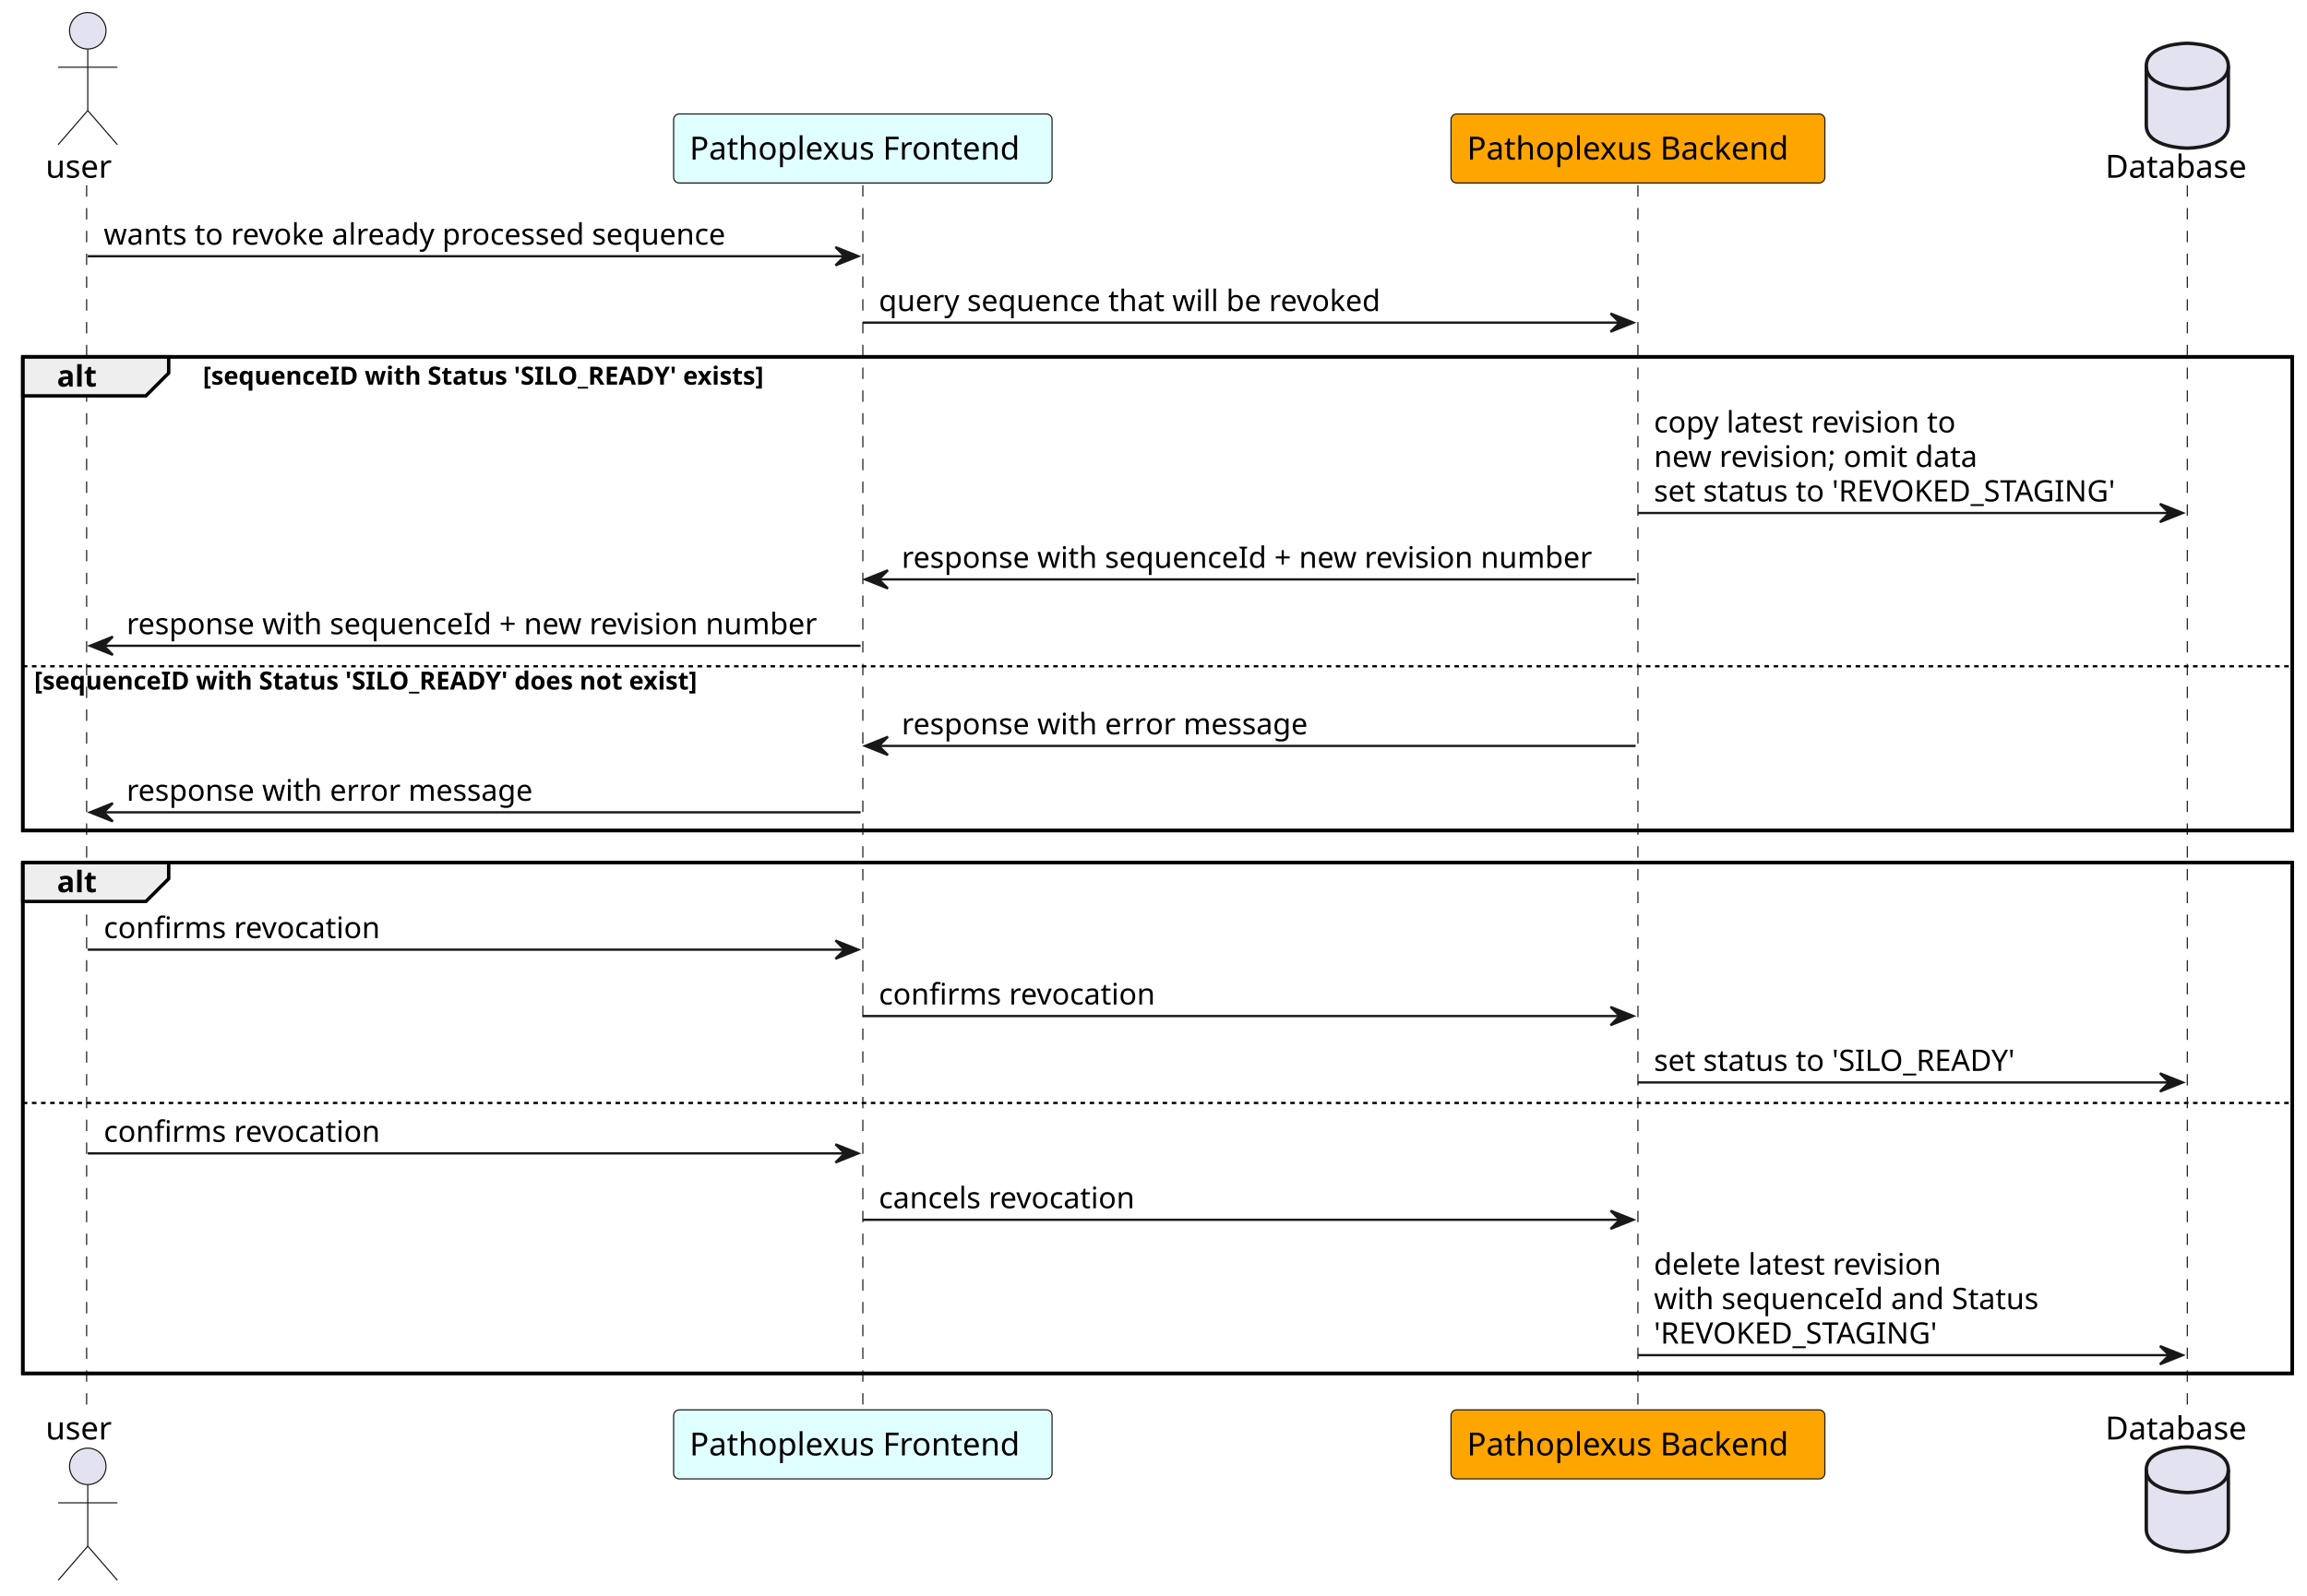
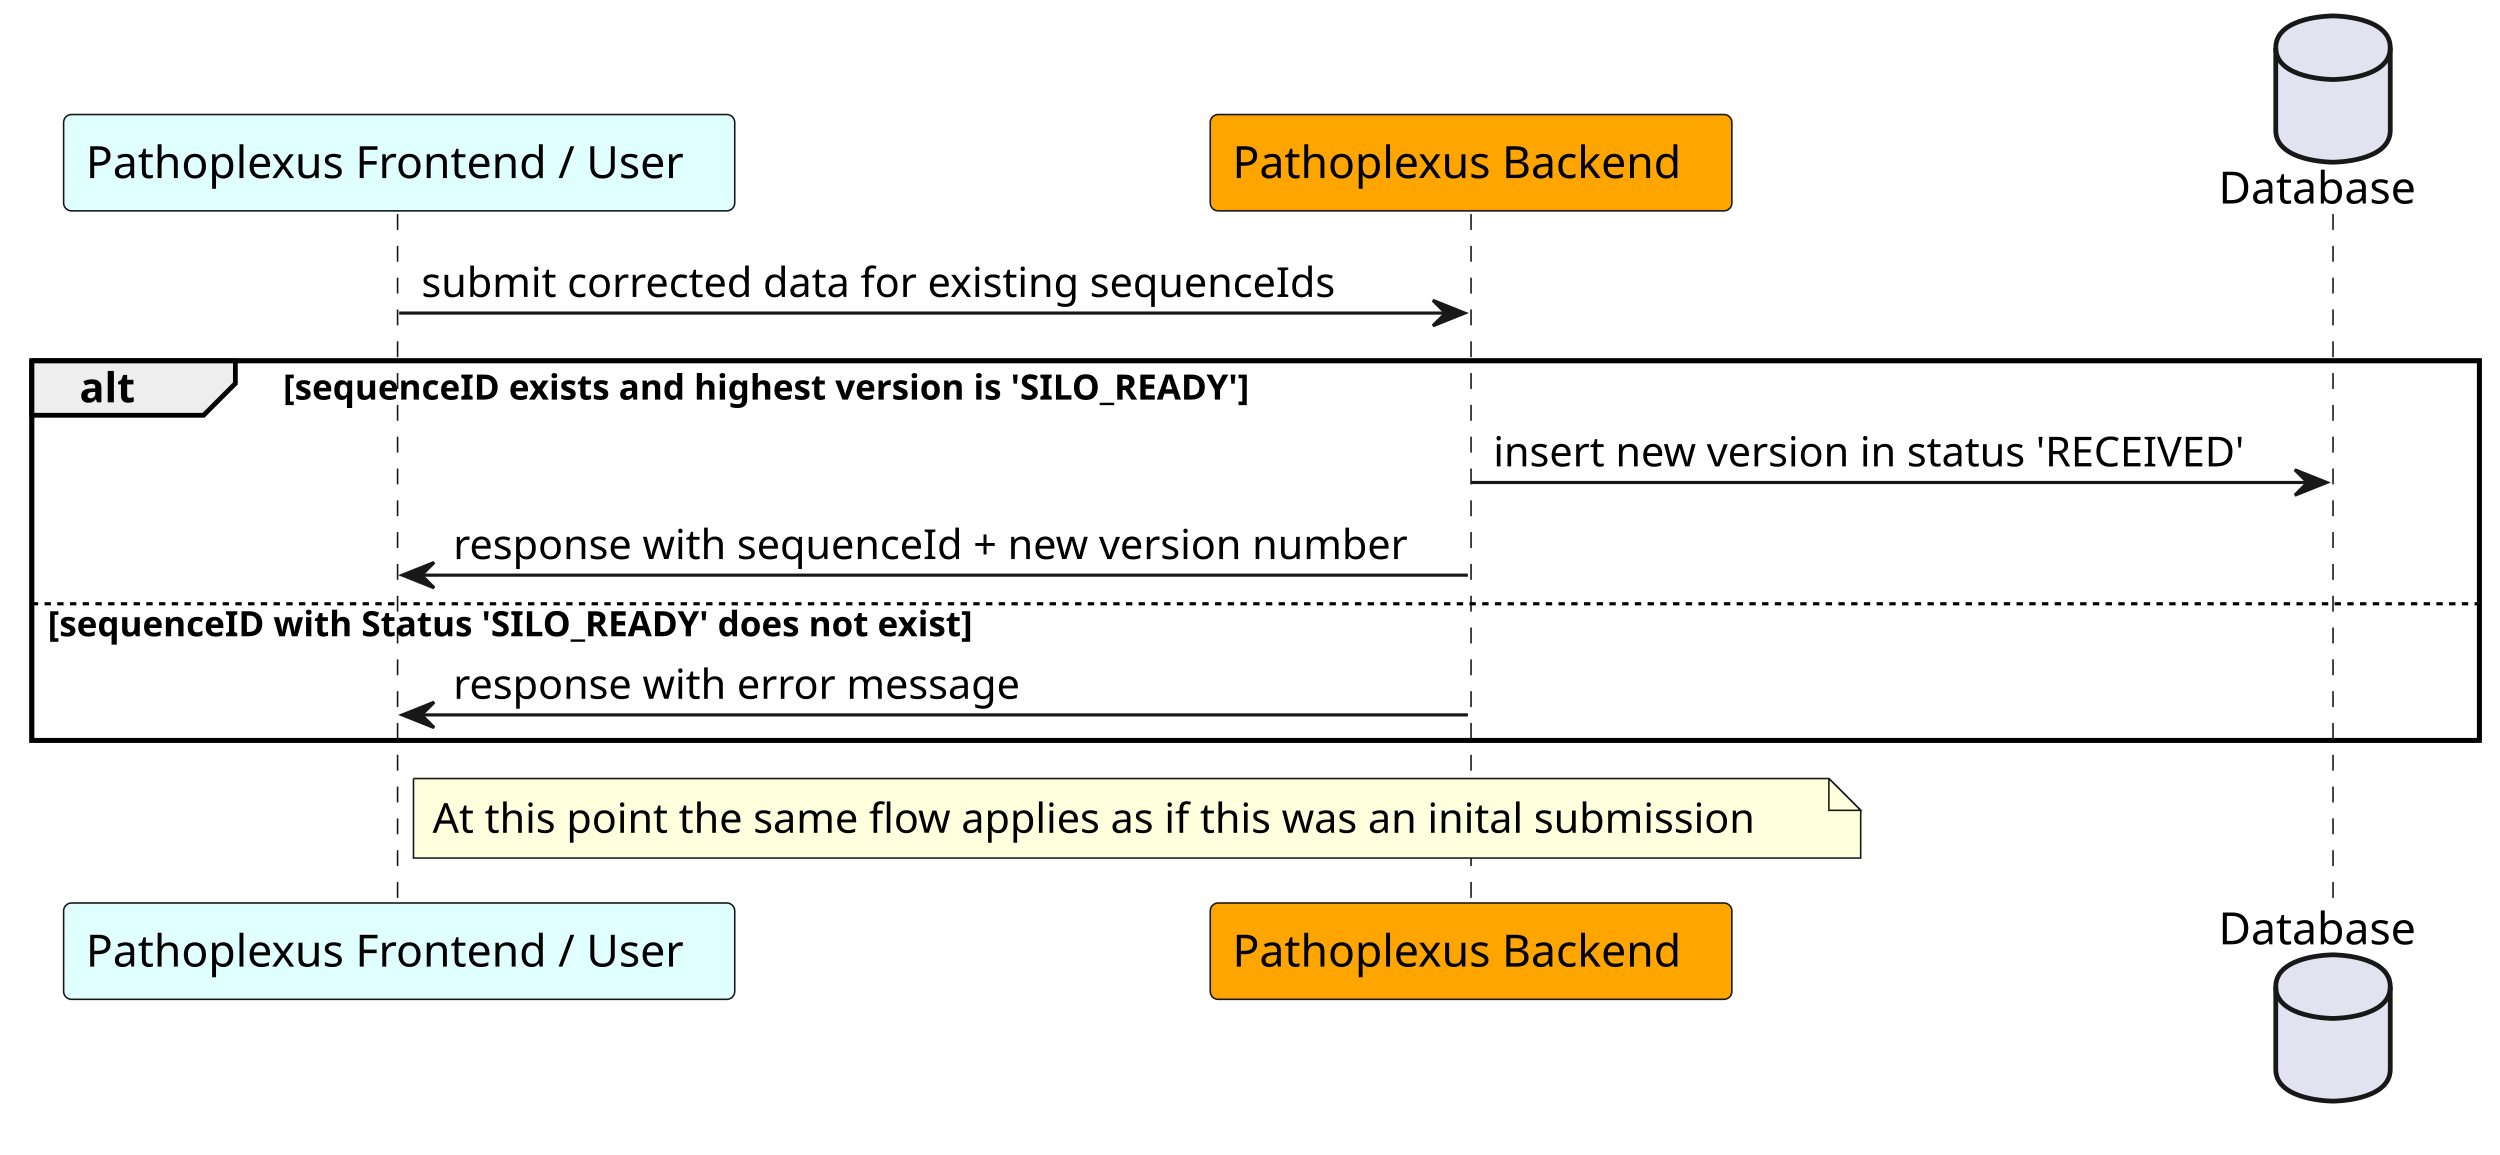
- <svg xmlns="http://www.w3.org/2000/svg" contentStyleType="text/css" height="700px" preserveAspectRatio="none" style="width:1012px;height:700px;background:#FFFFFF;" version="1.1" viewBox="0 0 1012 700" width="1012px" zoomAndPan="magnify">
+ <svg xmlns="http://www.w3.org/2000/svg" contentStyleType="text/css" height="363px" preserveAspectRatio="none" style="width:786px;height:363px;background:#FFFFFF;" version="1.1" viewBox="0 0 786 363" width="786px" zoomAndPan="magnify">
  <defs />
  <g>
-     <rect fill="none" height="207.867" style="stroke:#000000;stroke-width:1.5;" width="995.5" x="10" y="156.562" />
-     <rect fill="none" height="224.195" style="stroke:#000000;stroke-width:1.5;" width="995.5" x="10" y="378.43" />
-     <line style="stroke:#181818;stroke-width:0.5;stroke-dasharray:5.0,5.0;" x1="38" x2="38" y1="81.297" y2="619.625" />
-     <line style="stroke:#181818;stroke-width:0.5;stroke-dasharray:5.0,5.0;" x1="378.5" x2="378.5" y1="81.297" y2="619.625" />
-     <line style="stroke:#181818;stroke-width:0.5;stroke-dasharray:5.0,5.0;" x1="718.5" x2="718.5" y1="81.297" y2="619.625" />
-     <line style="stroke:#181818;stroke-width:0.5;stroke-dasharray:5.0,5.0;" x1="959.5" x2="959.5" y1="81.297" y2="619.625" />
-     <text fill="#000000" font-family="sans-serif" font-size="14" lengthAdjust="spacing" textLength="31" x="20" y="77.995">user</text>
-     <ellipse cx="38.5" cy="13.5" fill="#E2E2F0" rx="8" ry="8" style="stroke:#181818;stroke-width:0.5;" />
-     <path d="M38.5,21.5 L38.5,48.5 M25.5,29.5 L51.5,29.5 M38.5,48.5 L25.5,63.5 M38.5,48.5 L51.5,63.5 " fill="none" style="stroke:#181818;stroke-width:0.5;" />
-     <text fill="#000000" font-family="sans-serif" font-size="14" lengthAdjust="spacing" textLength="31" x="20" y="631.62">user</text>
-     <ellipse cx="38.5" cy="643.422" fill="#E2E2F0" rx="8" ry="8" style="stroke:#181818;stroke-width:0.5;" />
-     <path d="M38.5,651.422 L38.5,678.422 M25.5,659.422 L51.5,659.422 M38.5,678.422 L25.5,693.422 M38.5,678.422 L51.5,693.422 " fill="none" style="stroke:#181818;stroke-width:0.5;" />
-     <rect fill="#E0FFFF" height="30.297" rx="2.5" ry="2.5" style="stroke:#181818;stroke-width:0.5;" width="166" x="295.5" y="50" />
-     <text fill="#000000" font-family="sans-serif" font-size="14" lengthAdjust="spacing" textLength="152" x="302.5" y="69.995">Pathoplexus Frontend</text>
-     <rect fill="#E0FFFF" height="30.297" rx="2.5" ry="2.5" style="stroke:#181818;stroke-width:0.5;" width="166" x="295.5" y="618.625" />
-     <text fill="#000000" font-family="sans-serif" font-size="14" lengthAdjust="spacing" textLength="152" x="302.5" y="638.62">Pathoplexus Frontend</text>
-     <rect fill="#FFA500" height="30.297" rx="2.5" ry="2.5" style="stroke:#181818;stroke-width:0.5;" width="164" x="636.5" y="50" />
-     <text fill="#000000" font-family="sans-serif" font-size="14" lengthAdjust="spacing" textLength="150" x="643.5" y="69.995">Pathoplexus Backend</text>
-     <rect fill="#FFA500" height="30.297" rx="2.5" ry="2.5" style="stroke:#181818;stroke-width:0.5;" width="164" x="636.5" y="618.625" />
-     <text fill="#000000" font-family="sans-serif" font-size="14" lengthAdjust="spacing" textLength="150" x="643.5" y="638.62">Pathoplexus Backend</text>
-     <text fill="#000000" font-family="sans-serif" font-size="14" lengthAdjust="spacing" textLength="66" x="923.5" y="77.995">Database</text>
-     <path d="M941.5,29 C941.5,19 959.5,19 959.5,19 C959.5,19 977.5,19 977.5,29 L977.5,55 C977.5,65 959.5,65 959.5,65 C959.5,65 941.5,65 941.5,55 L941.5,29 " fill="#E2E2F0" style="stroke:#181818;stroke-width:1.5;" />
-     <path d="M941.5,29 C941.5,39 959.5,39 959.5,39 C959.5,39 977.5,39 977.5,29 " fill="none" style="stroke:#181818;stroke-width:1.5;" />
-     <text fill="#000000" font-family="sans-serif" font-size="14" lengthAdjust="spacing" textLength="66" x="923.5" y="631.62">Database</text>
-     <path d="M941.5,644.922 C941.5,634.922 959.5,634.922 959.5,634.922 C959.5,634.922 977.5,634.922 977.5,644.922 L977.5,670.922 C977.5,680.922 959.5,680.922 959.5,680.922 C959.5,680.922 941.5,680.922 941.5,670.922 L941.5,644.922 " fill="#E2E2F0" style="stroke:#181818;stroke-width:1.5;" />
-     <path d="M941.5,644.922 C941.5,654.922 959.5,654.922 959.5,654.922 C959.5,654.922 977.5,654.922 977.5,644.922 " fill="none" style="stroke:#181818;stroke-width:1.5;" />
-     <polygon fill="#181818" points="366.5,108.43,376.5,112.43,366.5,116.43,370.5,112.43" style="stroke:#181818;stroke-width:1.0;" />
-     <line style="stroke:#181818;stroke-width:1.0;" x1="38.5" x2="372.5" y1="112.43" y2="112.43" />
-     <text fill="#000000" font-family="sans-serif" font-size="13" lengthAdjust="spacing" textLength="288" x="45.5" y="107.364">wants to revoke already processed sequence</text>
-     <polygon fill="#181818" points="706.5,137.562,716.5,141.562,706.5,145.562,710.5,141.562" style="stroke:#181818;stroke-width:1.0;" />
-     <line style="stroke:#181818;stroke-width:1.0;" x1="378.5" x2="712.5" y1="141.562" y2="141.562" />
-     <text fill="#000000" font-family="sans-serif" font-size="13" lengthAdjust="spacing" textLength="229" x="385.5" y="136.497">query sequence that will be revoked</text>
-     <path d="M10,156.562 L74,156.562 L74,163.695 L64,173.695 L10,173.695 L10,156.562 " fill="#EEEEEE" style="stroke:#000000;stroke-width:1.5;" />
-     <rect fill="none" height="207.867" style="stroke:#000000;stroke-width:1.5;" width="995.5" x="10" y="156.562" />
-     <text fill="#000000" font-family="sans-serif" font-size="13" font-weight="bold" lengthAdjust="spacing" textLength="19" x="25" y="169.629">alt</text>
-     <text fill="#000000" font-family="sans-serif" font-size="11" font-weight="bold" lengthAdjust="spacing" textLength="290" x="89" y="168.773">[sequenceID with Status 'SILO_READY' exists]</text>
-     <polygon fill="#181818" points="947.5,221.094,957.5,225.094,947.5,229.094,951.5,225.094" style="stroke:#181818;stroke-width:1.0;" />
-     <line style="stroke:#181818;stroke-width:1.0;" x1="718.5" x2="953.5" y1="225.094" y2="225.094" />
-     <text fill="#000000" font-family="sans-serif" font-size="13" lengthAdjust="spacing" textLength="140" x="725.5" y="189.762">copy latest revision to</text>
-     <text fill="#000000" font-family="sans-serif" font-size="13" lengthAdjust="spacing" textLength="148" x="725.5" y="204.895">new revision; omit data</text>
-     <text fill="#000000" font-family="sans-serif" font-size="13" lengthAdjust="spacing" textLength="217" x="725.5" y="220.028">set status to 'REVOKED_STAGING'</text>
-     <polygon fill="#181818" points="389.5,250.227,379.5,254.227,389.5,258.227,385.5,254.227" style="stroke:#181818;stroke-width:1.0;" />
-     <line style="stroke:#181818;stroke-width:1.0;" x1="383.5" x2="717.5" y1="254.227" y2="254.227" />
-     <text fill="#000000" font-family="sans-serif" font-size="13" lengthAdjust="spacing" textLength="316" x="395.5" y="249.161">response with sequenceId + new revision number</text>
-     <polygon fill="#181818" points="49.5,279.359,39.5,283.359,49.5,287.359,45.5,283.359" style="stroke:#181818;stroke-width:1.0;" />
-     <line style="stroke:#181818;stroke-width:1.0;" x1="43.5" x2="377.5" y1="283.359" y2="283.359" />
-     <text fill="#000000" font-family="sans-serif" font-size="13" lengthAdjust="spacing" textLength="316" x="55.5" y="278.293">response with sequenceId + new revision number</text>
-     <line style="stroke:#000000;stroke-width:1.0;stroke-dasharray:2.0,2.0;" x1="10" x2="1005.5" y1="292.359" y2="292.359" />
-     <text fill="#000000" font-family="sans-serif" font-size="11" font-weight="bold" lengthAdjust="spacing" textLength="343" x="15" y="302.57">[sequenceID with Status 'SILO_READY' does not exist]</text>
-     <polygon fill="#181818" points="389.5,323.297,379.5,327.297,389.5,331.297,385.5,327.297" style="stroke:#181818;stroke-width:1.0;" />
-     <line style="stroke:#181818;stroke-width:1.0;" x1="383.5" x2="717.5" y1="327.297" y2="327.297" />
-     <text fill="#000000" font-family="sans-serif" font-size="13" lengthAdjust="spacing" textLength="186" x="395.5" y="322.231">response with error message</text>
-     <polygon fill="#181818" points="49.5,352.43,39.5,356.43,49.5,360.43,45.5,356.43" style="stroke:#181818;stroke-width:1.0;" />
-     <line style="stroke:#181818;stroke-width:1.0;" x1="43.5" x2="377.5" y1="356.43" y2="356.43" />
-     <text fill="#000000" font-family="sans-serif" font-size="13" lengthAdjust="spacing" textLength="186" x="55.5" y="351.364">response with error message</text>
-     <path d="M10,378.43 L74,378.43 L74,385.562 L64,395.562 L10,395.562 L10,378.43 " fill="#EEEEEE" style="stroke:#000000;stroke-width:1.5;" />
-     <rect fill="none" height="224.195" style="stroke:#000000;stroke-width:1.5;" width="995.5" x="10" y="378.43" />
-     <text fill="#000000" font-family="sans-serif" font-size="13" font-weight="bold" lengthAdjust="spacing" textLength="19" x="25" y="391.497">alt</text>
-     <polygon fill="#181818" points="366.5,412.695,376.5,416.695,366.5,420.695,370.5,416.695" style="stroke:#181818;stroke-width:1.0;" />
-     <line style="stroke:#181818;stroke-width:1.0;" x1="38.5" x2="372.5" y1="416.695" y2="416.695" />
-     <text fill="#000000" font-family="sans-serif" font-size="13" lengthAdjust="spacing" textLength="126" x="45.5" y="411.629">confirms revocation</text>
-     <polygon fill="#181818" points="706.5,441.828,716.5,445.828,706.5,449.828,710.5,445.828" style="stroke:#181818;stroke-width:1.0;" />
-     <line style="stroke:#181818;stroke-width:1.0;" x1="378.5" x2="712.5" y1="445.828" y2="445.828" />
-     <text fill="#000000" font-family="sans-serif" font-size="13" lengthAdjust="spacing" textLength="126" x="385.5" y="440.762">confirms revocation</text>
-     <polygon fill="#181818" points="947.5,470.961,957.5,474.961,947.5,478.961,951.5,474.961" style="stroke:#181818;stroke-width:1.0;" />
-     <line style="stroke:#181818;stroke-width:1.0;" x1="718.5" x2="953.5" y1="474.961" y2="474.961" />
-     <text fill="#000000" font-family="sans-serif" font-size="13" lengthAdjust="spacing" textLength="169" x="725.5" y="469.895">set status to 'SILO_READY'</text>
-     <line style="stroke:#000000;stroke-width:1.0;stroke-dasharray:2.0,2.0;" x1="10" x2="1005.5" y1="483.961" y2="483.961" />
-     <polygon fill="#181818" points="366.5,502.094,376.5,506.094,366.5,510.094,370.5,506.094" style="stroke:#181818;stroke-width:1.0;" />
-     <line style="stroke:#181818;stroke-width:1.0;" x1="38.5" x2="372.5" y1="506.094" y2="506.094" />
-     <text fill="#000000" font-family="sans-serif" font-size="13" lengthAdjust="spacing" textLength="126" x="45.5" y="501.028">confirms revocation</text>
-     <polygon fill="#181818" points="706.5,531.227,716.5,535.227,706.5,539.227,710.5,535.227" style="stroke:#181818;stroke-width:1.0;" />
-     <line style="stroke:#181818;stroke-width:1.0;" x1="378.5" x2="712.5" y1="535.227" y2="535.227" />
-     <text fill="#000000" font-family="sans-serif" font-size="13" lengthAdjust="spacing" textLength="119" x="385.5" y="530.161">cancels revocation</text>
-     <polygon fill="#181818" points="947.5,590.625,957.5,594.625,947.5,598.625,951.5,594.625" style="stroke:#181818;stroke-width:1.0;" />
-     <line style="stroke:#181818;stroke-width:1.0;" x1="718.5" x2="953.5" y1="594.625" y2="594.625" />
-     <text fill="#000000" font-family="sans-serif" font-size="13" lengthAdjust="spacing" textLength="133" x="725.5" y="559.293">delete latest revision</text>
-     <text fill="#000000" font-family="sans-serif" font-size="13" lengthAdjust="spacing" textLength="176" x="725.5" y="574.426">with sequenceId and Status</text>
-     <text fill="#000000" font-family="sans-serif" font-size="13" lengthAdjust="spacing" textLength="132" x="725.5" y="589.559">'REVOKED_STAGING'</text>
+     <rect fill="none" height="119.336" style="stroke:#000000;stroke-width:1.5;" width="769.5" x="10" y="113.43" />
+     <line style="stroke:#181818;stroke-width:0.5;stroke-dasharray:5.0,5.0;" x1="125" x2="125" y1="67.297" y2="284.898" />
+     <line style="stroke:#181818;stroke-width:0.5;stroke-dasharray:5.0,5.0;" x1="462.5" x2="462.5" y1="67.297" y2="284.898" />
+     <line style="stroke:#181818;stroke-width:0.5;stroke-dasharray:5.0,5.0;" x1="733.5" x2="733.5" y1="67.297" y2="284.898" />
+     <rect fill="#E0FFFF" height="30.297" rx="2.5" ry="2.5" style="stroke:#181818;stroke-width:0.5;" width="211" x="20" y="36" />
+     <text fill="#000000" font-family="sans-serif" font-size="14" lengthAdjust="spacing" textLength="197" x="27" y="55.995">Pathoplexus Frontend / User</text>
+     <rect fill="#E0FFFF" height="30.297" rx="2.5" ry="2.5" style="stroke:#181818;stroke-width:0.5;" width="211" x="20" y="283.898" />
+     <text fill="#000000" font-family="sans-serif" font-size="14" lengthAdjust="spacing" textLength="197" x="27" y="303.894">Pathoplexus Frontend / User</text>
+     <rect fill="#FFA500" height="30.297" rx="2.5" ry="2.5" style="stroke:#181818;stroke-width:0.5;" width="164" x="380.5" y="36" />
+     <text fill="#000000" font-family="sans-serif" font-size="14" lengthAdjust="spacing" textLength="150" x="387.5" y="55.995">Pathoplexus Backend</text>
+     <rect fill="#FFA500" height="30.297" rx="2.5" ry="2.5" style="stroke:#181818;stroke-width:0.5;" width="164" x="380.5" y="283.898" />
+     <text fill="#000000" font-family="sans-serif" font-size="14" lengthAdjust="spacing" textLength="150" x="387.5" y="303.894">Pathoplexus Backend</text>
+     <text fill="#000000" font-family="sans-serif" font-size="14" lengthAdjust="spacing" textLength="66" x="697.5" y="63.995">Database</text>
+     <path d="M715.5,15 C715.5,5 733.5,5 733.5,5 C733.5,5 751.5,5 751.5,15 L751.5,41 C751.5,51 733.5,51 733.5,51 C733.5,51 715.5,51 715.5,41 L715.5,15 " fill="#E2E2F0" style="stroke:#181818;stroke-width:1.5;" />
+     <path d="M715.5,15 C715.5,25 733.5,25 733.5,25 C733.5,25 751.5,25 751.5,15 " fill="none" style="stroke:#181818;stroke-width:1.5;" />
+     <text fill="#000000" font-family="sans-serif" font-size="14" lengthAdjust="spacing" textLength="66" x="697.5" y="296.894">Database</text>
+     <path d="M715.5,310.195 C715.5,300.195 733.5,300.195 733.5,300.195 C733.5,300.195 751.5,300.195 751.5,310.195 L751.5,336.195 C751.5,346.195 733.5,346.195 733.5,346.195 C733.5,346.195 715.5,346.195 715.5,336.195 L715.5,310.195 " fill="#E2E2F0" style="stroke:#181818;stroke-width:1.5;" />
+     <path d="M715.5,310.195 C715.5,320.195 733.5,320.195 733.5,320.195 C733.5,320.195 751.5,320.195 751.5,310.195 " fill="none" style="stroke:#181818;stroke-width:1.5;" />
+     <polygon fill="#181818" points="450.5,94.43,460.5,98.43,450.5,102.43,454.5,98.43" style="stroke:#181818;stroke-width:1.0;" />
+     <line style="stroke:#181818;stroke-width:1.0;" x1="125.5" x2="456.5" y1="98.43" y2="98.43" />
+     <text fill="#000000" font-family="sans-serif" font-size="13" lengthAdjust="spacing" textLength="300" x="132.5" y="93.364">submit corrected data for existing sequenceIds</text>
+     <path d="M10,113.43 L74,113.43 L74,120.562 L64,130.562 L10,130.562 L10,113.43 " fill="#EEEEEE" style="stroke:#000000;stroke-width:1.5;" />
+     <rect fill="none" height="119.336" style="stroke:#000000;stroke-width:1.5;" width="769.5" x="10" y="113.43" />
+     <text fill="#000000" font-family="sans-serif" font-size="13" font-weight="bold" lengthAdjust="spacing" textLength="19" x="25" y="126.497">alt</text>
+     <text fill="#000000" font-family="sans-serif" font-size="11" font-weight="bold" lengthAdjust="spacing" textLength="359" x="89" y="125.64">[sequenceID exists and highest version is 'SILO_READY']</text>
+     <polygon fill="#181818" points="721.5,147.695,731.5,151.695,721.5,155.695,725.5,151.695" style="stroke:#181818;stroke-width:1.0;" />
+     <line style="stroke:#181818;stroke-width:1.0;" x1="462.5" x2="727.5" y1="151.695" y2="151.695" />
+     <text fill="#000000" font-family="sans-serif" font-size="13" lengthAdjust="spacing" textLength="247" x="469.5" y="146.629">insert new version in status 'RECEIVED'</text>
+     <polygon fill="#181818" points="136.5,176.828,126.5,180.828,136.5,184.828,132.5,180.828" style="stroke:#181818;stroke-width:1.0;" />
+     <line style="stroke:#181818;stroke-width:1.0;" x1="130.5" x2="461.5" y1="180.828" y2="180.828" />
+     <text fill="#000000" font-family="sans-serif" font-size="13" lengthAdjust="spacing" textLength="313" x="142.5" y="175.762">response with sequenceId + new version number</text>
+     <line style="stroke:#000000;stroke-width:1.0;stroke-dasharray:2.0,2.0;" x1="10" x2="779.5" y1="189.828" y2="189.828" />
+     <text fill="#000000" font-family="sans-serif" font-size="11" font-weight="bold" lengthAdjust="spacing" textLength="343" x="15" y="200.039">[sequenceID with Status 'SILO_READY' does not exist]</text>
+     <polygon fill="#181818" points="136.5,220.766,126.5,224.766,136.5,228.766,132.5,224.766" style="stroke:#181818;stroke-width:1.0;" />
+     <line style="stroke:#181818;stroke-width:1.0;" x1="130.5" x2="461.5" y1="224.766" y2="224.766" />
+     <text fill="#000000" font-family="sans-serif" font-size="13" lengthAdjust="spacing" textLength="186" x="142.5" y="219.7">response with error message</text>
+     <path d="M130,244.766 L130,269.766 L585,269.766 L585,254.766 L575,244.766 L130,244.766 " fill="#FEFFDD" style="stroke:#181818;stroke-width:0.5;" />
+     <path d="M575,244.766 L575,254.766 L585,254.766 L575,244.766 " fill="#FEFFDD" style="stroke:#181818;stroke-width:0.5;" />
+     <text fill="#000000" font-family="sans-serif" font-size="13" lengthAdjust="spacing" textLength="434" x="136" y="261.832">At this point the same flow applies as if this was an inital submission</text>
  </g>
</svg>
